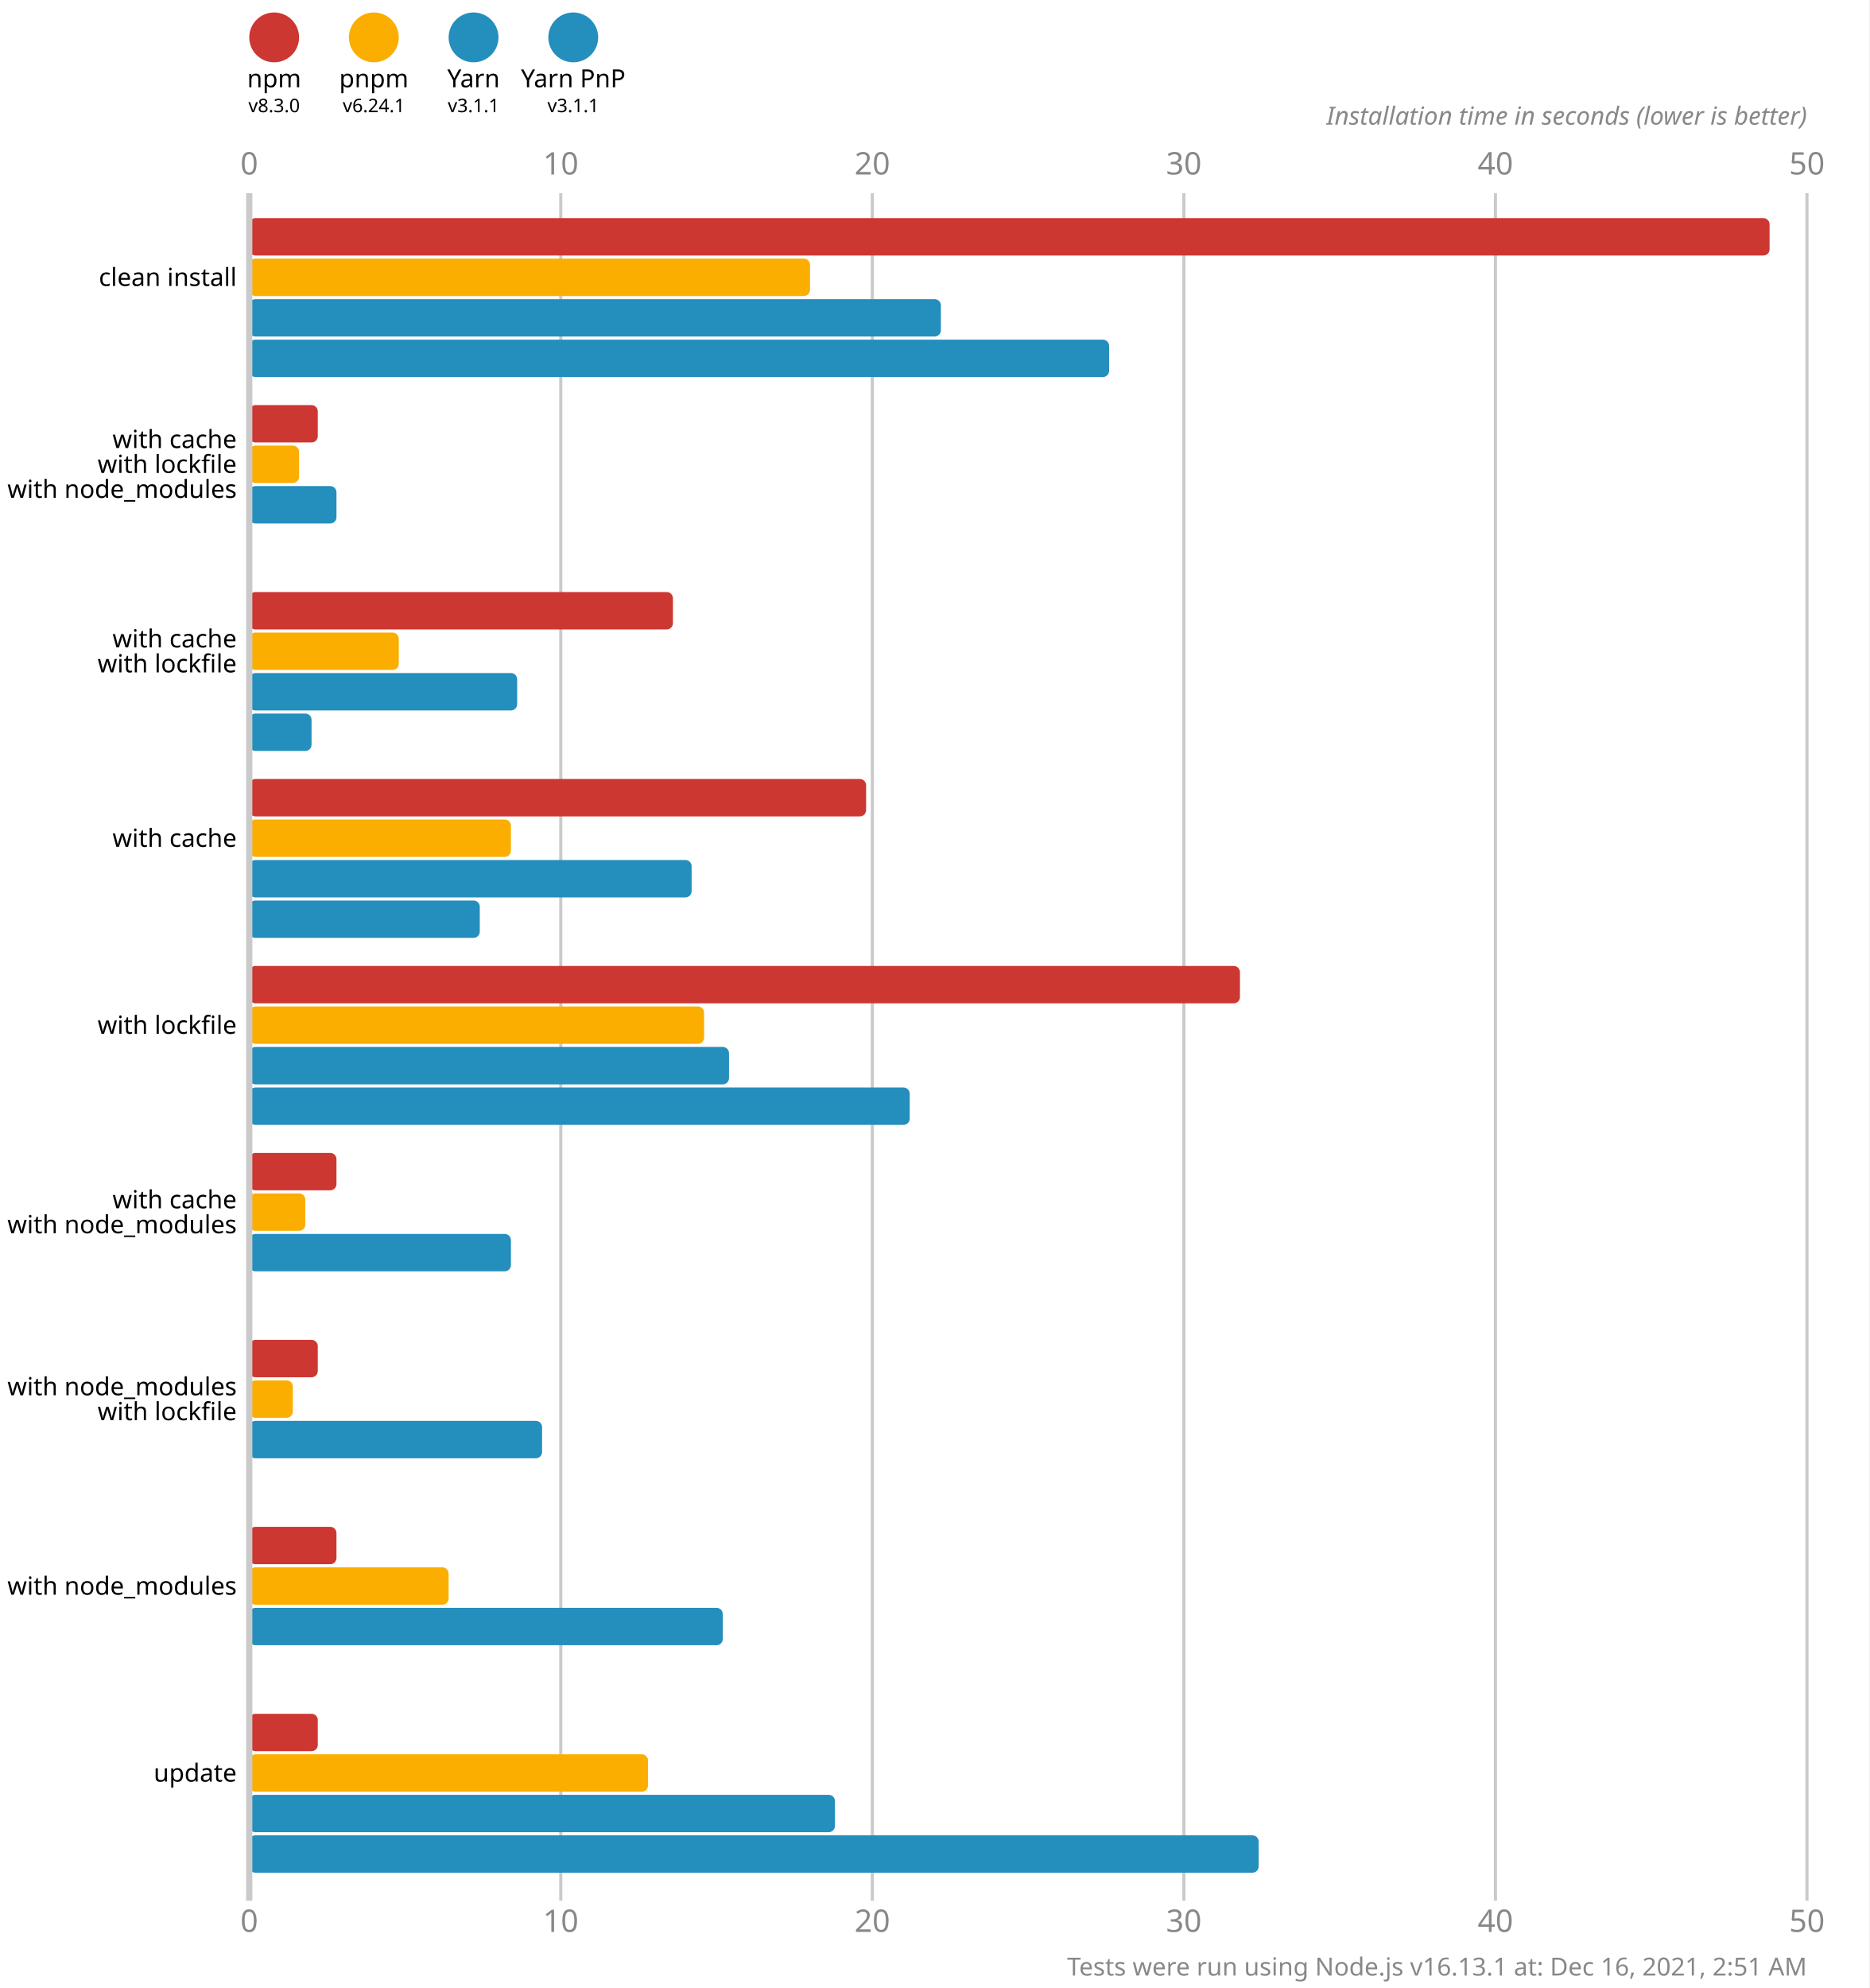
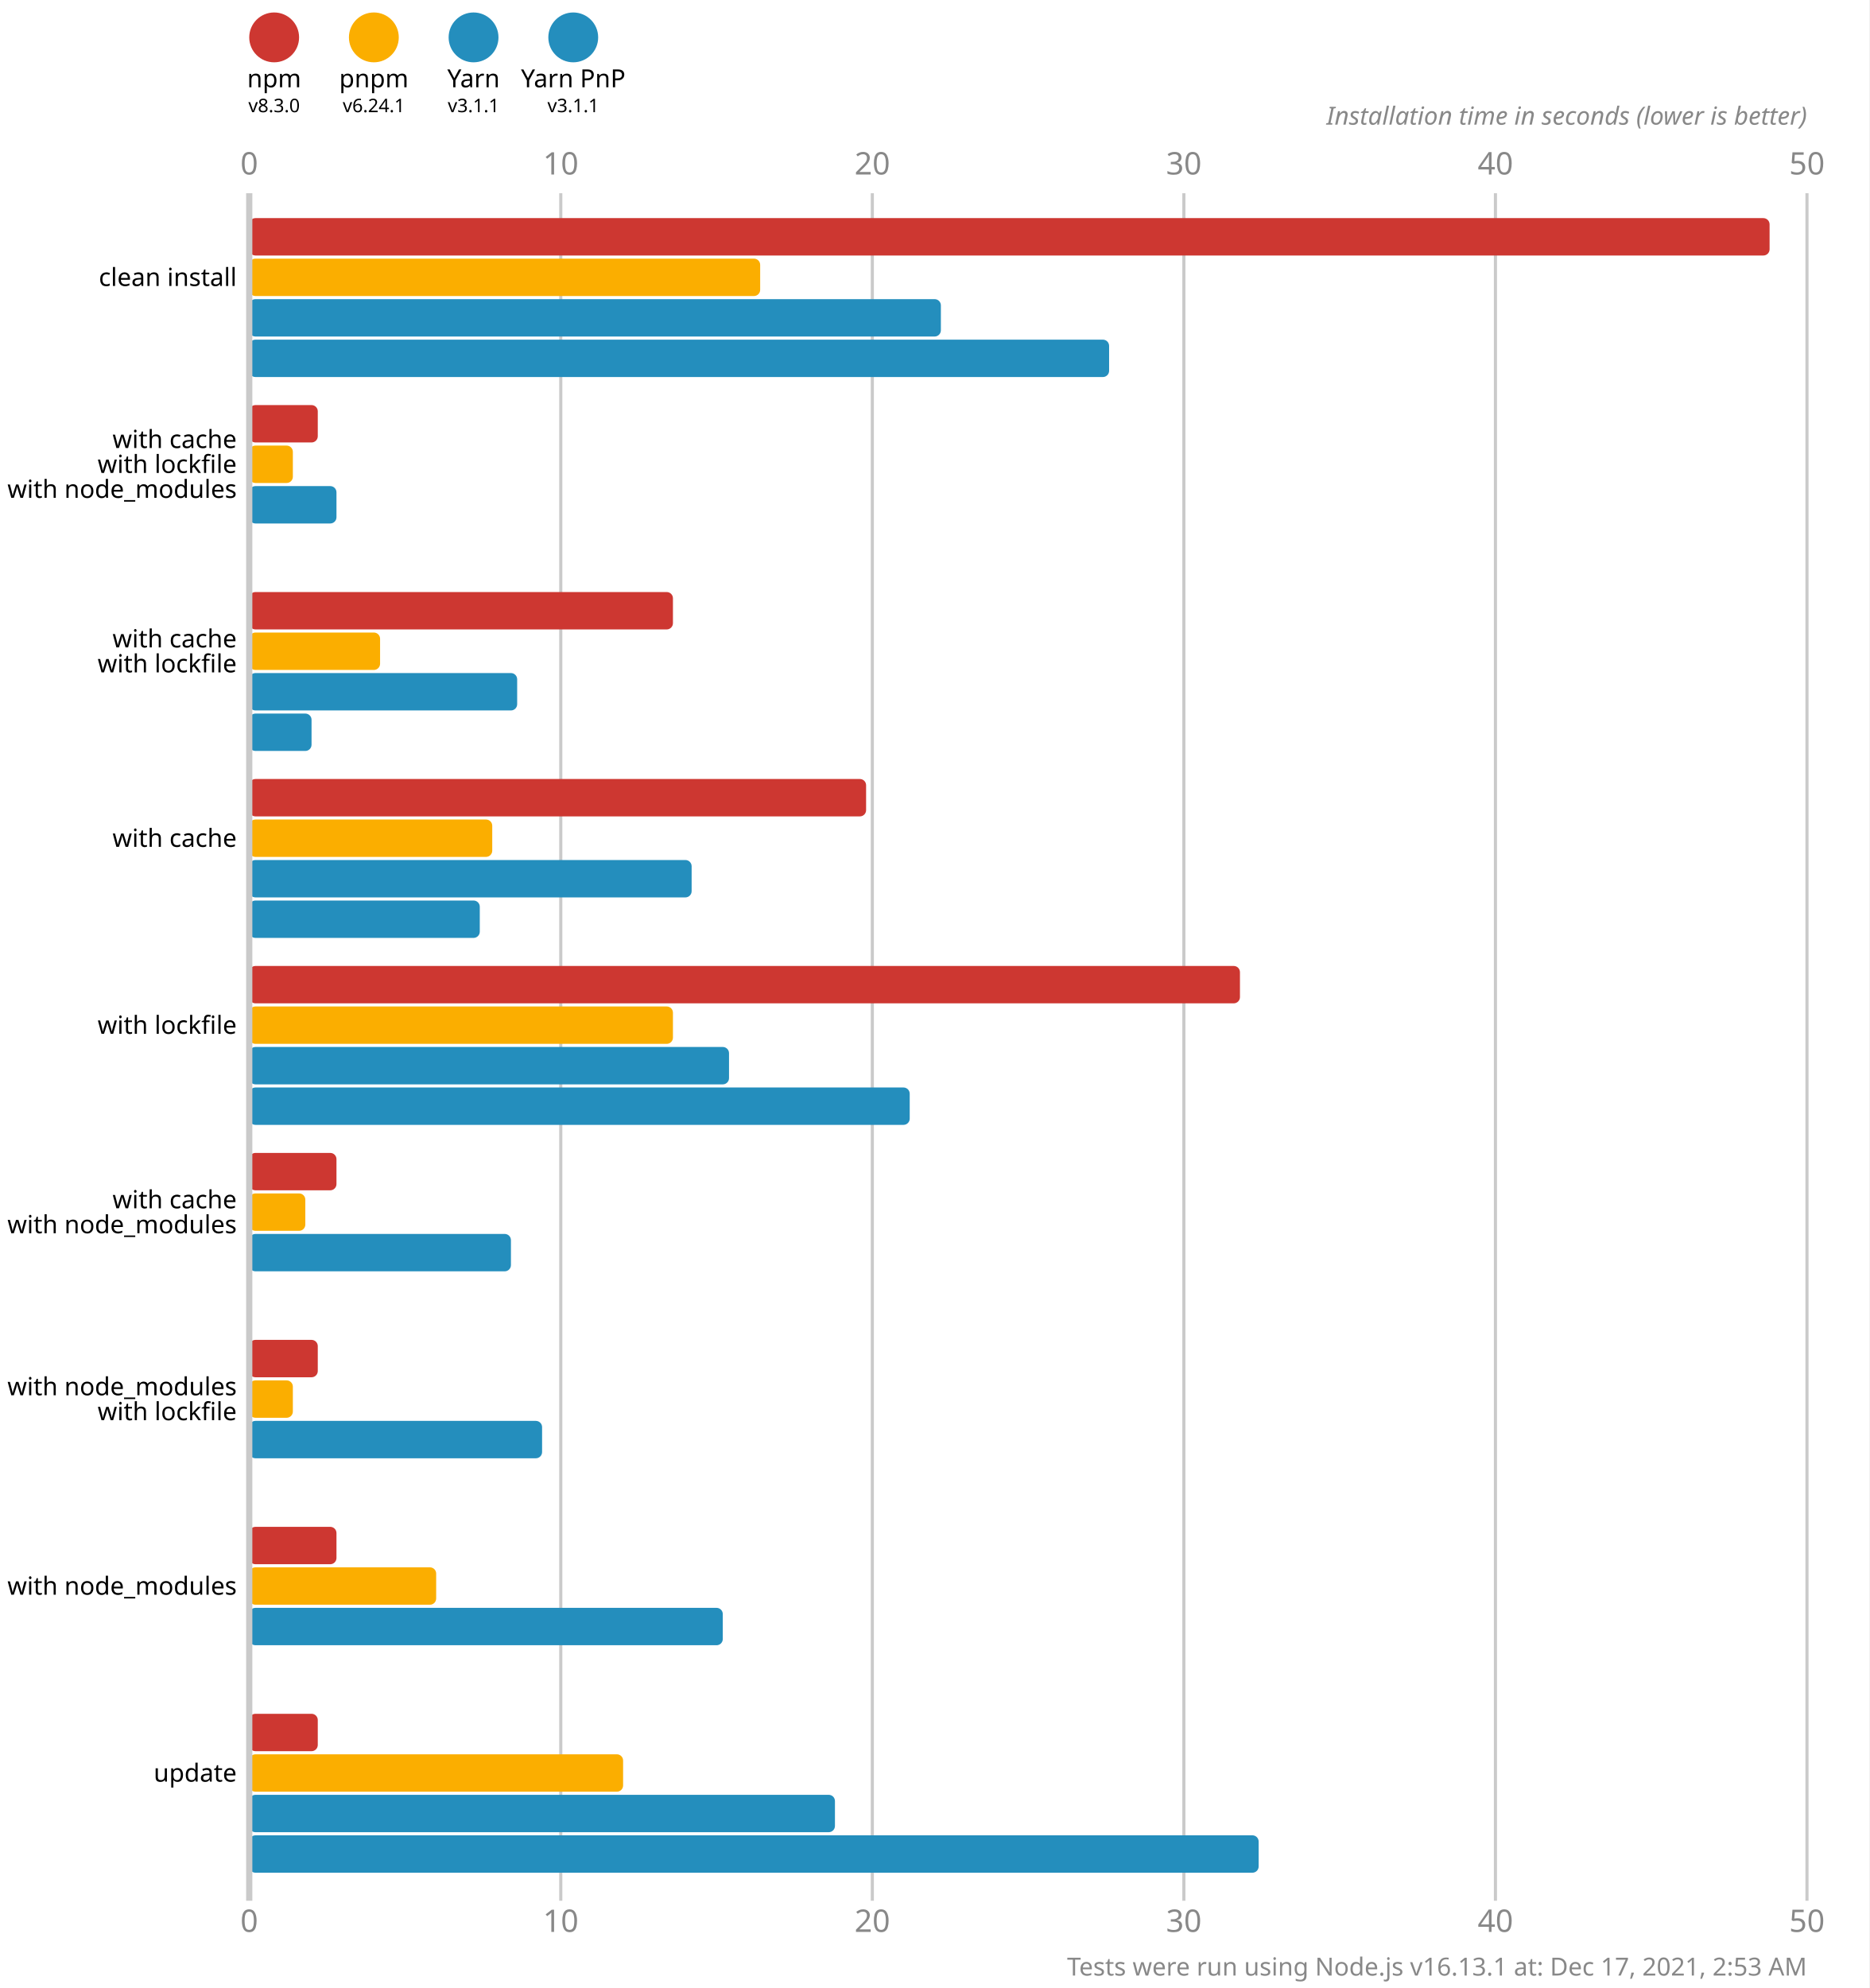
<svg xmlns="http://www.w3.org/2000/svg" version="1.1" viewBox="0 0 300 319">
  <style>
    .font { font-family: sans-serif; }
    .s3 { font-size: 3px; }
    .s4 { font-size: 4px; }
    .s5 { font-size: 5px; }
    .line { stroke: #cacaca; }
    .width { stroke-width: 0.5; }
    .text { fill: #888; }
  </style>
  <rect x="0" y="0" width="300" height="319" fill="#fff" />
  <circle cx="44" cy="6" r="4" fill="#cd3731" />
  <text x="44" y="14" class="font s4" text-anchor="middle">npm</text>
  <text x="44" y="18" class="font s3" text-anchor="middle">v8.3.0</text>
  <circle cx="60" cy="6" r="4" fill="#fbae00" />
  <text x="60" y="14" class="font s4" text-anchor="middle">pnpm</text>
  <text x="60" y="18" class="font s3" text-anchor="middle">v6.24.1</text>
  <circle cx="76" cy="6" r="4" fill="#248ebd" />
  <text x="76" y="14" class="font s4" text-anchor="middle">Yarn</text>
  <text x="76" y="18" class="font s3" text-anchor="middle">v3.1.1</text>
  <circle cx="92" cy="6" r="4" fill="#248ebd" />
  <text x="92" y="14" class="font s4" text-anchor="middle">Yarn PnP</text>
  <text x="92" y="18" class="font s3" text-anchor="middle">v3.1.1</text>
  <text x="40" y="28" class="font s5 text" text-anchor="middle">0</text>
  <text x="40" y="310" class="font s5 text" text-anchor="middle">0</text>
  <line x1="90" y1="31" x2="90" y2="305" class="line width" />
  <text x="90" y="28" class="font s5 text" text-anchor="middle">10</text>
  <text x="90" y="310" class="font s5 text" text-anchor="middle">10</text>
  <line x1="140" y1="31" x2="140" y2="305" class="line width" />
  <text x="140" y="28" class="font s5 text" text-anchor="middle">20</text>
  <text x="140" y="310" class="font s5 text" text-anchor="middle">20</text>
  <line x1="190" y1="31" x2="190" y2="305" class="line width" />
  <text x="190" y="28" class="font s5 text" text-anchor="middle">30</text>
  <text x="190" y="310" class="font s5 text" text-anchor="middle">30</text>
  <line x1="240" y1="31" x2="240" y2="305" class="line width" />
  <text x="240" y="28" class="font s5 text" text-anchor="middle">40</text>
  <text x="240" y="310" class="font s5 text" text-anchor="middle">40</text>
  <line x1="290" y1="31" x2="290" y2="305" class="line width" />
  <text x="290" y="28" class="font s5 text" text-anchor="middle">50</text>
  <text x="290" y="310" class="font s5 text" text-anchor="middle">50</text>
  <text x="290" y="20" class="font s4 text" font-style="italic" text-anchor="end">Installation time in seconds (lower is better)</text>
  <rect x="40" y="35" width="244" height="6" fill="#cd3731" rx="1" ry="1" />
-   <rect x="40" y="41.5" width="90" height="6" fill="#fbae00" rx="1" ry="1" />
+   <rect x="40" y="41.5" width="82" height="6" fill="#fbae00" rx="1" ry="1" />
  <rect x="40" y="48" width="111" height="6" fill="#248ebd" rx="1" ry="1" />
  <rect x="40" y="54.5" width="138" height="6" fill="#248ebd" rx="1" ry="1" />
  <rect x="40" y="65" width="11" height="6" fill="#cd3731" rx="1" ry="1" />
-   <rect x="40" y="71.5" width="8" height="6" fill="#fbae00" rx="1" ry="1" />
+   <rect x="40" y="71.5" width="7" height="6" fill="#fbae00" rx="1" ry="1" />
  <rect x="40" y="78" width="14" height="6" fill="#248ebd" rx="1" ry="1" />
  <rect x="40" y="84.5" width="0" height="6" fill="#248ebd" rx="1" ry="1" />
  <rect x="40" y="95" width="68" height="6" fill="#cd3731" rx="1" ry="1" />
-   <rect x="40" y="101.5" width="24" height="6" fill="#fbae00" rx="1" ry="1" />
+   <rect x="40" y="101.5" width="21" height="6" fill="#fbae00" rx="1" ry="1" />
  <rect x="40" y="108" width="43" height="6" fill="#248ebd" rx="1" ry="1" />
  <rect x="40" y="114.5" width="10" height="6" fill="#248ebd" rx="1" ry="1" />
  <rect x="40" y="125" width="99" height="6" fill="#cd3731" rx="1" ry="1" />
-   <rect x="40" y="131.5" width="42" height="6" fill="#fbae00" rx="1" ry="1" />
+   <rect x="40" y="131.5" width="39" height="6" fill="#fbae00" rx="1" ry="1" />
  <rect x="40" y="138" width="71" height="6" fill="#248ebd" rx="1" ry="1" />
  <rect x="40" y="144.5" width="37" height="6" fill="#248ebd" rx="1" ry="1" />
  <rect x="40" y="155" width="159" height="6" fill="#cd3731" rx="1" ry="1" />
-   <rect x="40" y="161.5" width="73" height="6" fill="#fbae00" rx="1" ry="1" />
+   <rect x="40" y="161.5" width="68" height="6" fill="#fbae00" rx="1" ry="1" />
  <rect x="40" y="168" width="77" height="6" fill="#248ebd" rx="1" ry="1" />
  <rect x="40" y="174.5" width="106" height="6" fill="#248ebd" rx="1" ry="1" />
  <rect x="40" y="185" width="14" height="6" fill="#cd3731" rx="1" ry="1" />
  <rect x="40" y="191.5" width="9" height="6" fill="#fbae00" rx="1" ry="1" />
  <rect x="40" y="198" width="42" height="6" fill="#248ebd" rx="1" ry="1" />
  <rect x="40" y="204.5" width="0" height="6" fill="#248ebd" rx="1" ry="1" />
  <rect x="40" y="215" width="11" height="6" fill="#cd3731" rx="1" ry="1" />
  <rect x="40" y="221.5" width="7" height="6" fill="#fbae00" rx="1" ry="1" />
  <rect x="40" y="228" width="47" height="6" fill="#248ebd" rx="1" ry="1" />
  <rect x="40" y="234.5" width="0" height="6" fill="#248ebd" rx="1" ry="1" />
  <rect x="40" y="245" width="14" height="6" fill="#cd3731" rx="1" ry="1" />
-   <rect x="40" y="251.5" width="32" height="6" fill="#fbae00" rx="1" ry="1" />
+   <rect x="40" y="251.5" width="30" height="6" fill="#fbae00" rx="1" ry="1" />
  <rect x="40" y="258" width="76" height="6" fill="#248ebd" rx="1" ry="1" />
  <rect x="40" y="264.5" width="0" height="6" fill="#248ebd" rx="1" ry="1" />
  <rect x="40" y="275" width="11" height="6" fill="#cd3731" rx="1" ry="1" />
-   <rect x="40" y="281.5" width="64" height="6" fill="#fbae00" rx="1" ry="1" />
+   <rect x="40" y="281.5" width="60" height="6" fill="#fbae00" rx="1" ry="1" />
  <rect x="40" y="288" width="94" height="6" fill="#248ebd" rx="1" ry="1" />
  <rect x="40" y="294.5" width="162" height="6" fill="#248ebd" rx="1" ry="1" />
  <line x1="40" y1="31" x2="40" y2="305" class="line" />
  <text x="38" y="44.5" class="font s4" dominant-baseline="middle" text-anchor="end">clean install</text>
  <text x="38" y="70.5" class="font s4" dominant-baseline="middle" text-anchor="end">with cache</text>
  <text x="38" y="74.5" class="font s4" dominant-baseline="middle" text-anchor="end">with lockfile</text>
  <text x="38" y="78.5" class="font s4" dominant-baseline="middle" text-anchor="end">with node_modules</text>
  <text x="38" y="102.5" class="font s4" dominant-baseline="middle" text-anchor="end">with cache</text>
  <text x="38" y="106.5" class="font s4" dominant-baseline="middle" text-anchor="end">with lockfile</text>
  <text x="38" y="134.5" class="font s4" dominant-baseline="middle" text-anchor="end">with cache</text>
  <text x="38" y="164.5" class="font s4" dominant-baseline="middle" text-anchor="end">with lockfile</text>
  <text x="38" y="192.5" class="font s4" dominant-baseline="middle" text-anchor="end">with cache</text>
  <text x="38" y="196.5" class="font s4" dominant-baseline="middle" text-anchor="end">with node_modules</text>
  <text x="38" y="222.5" class="font s4" dominant-baseline="middle" text-anchor="end">with node_modules</text>
  <text x="38" y="226.5" class="font s4" dominant-baseline="middle" text-anchor="end">with lockfile</text>
  <text x="38" y="254.5" class="font s4" dominant-baseline="middle" text-anchor="end">with node_modules</text>
  <text x="38" y="284.5" class="font s4" dominant-baseline="middle" text-anchor="end">update</text>
-   <text x="290" y="317" class="font s4 text" text-anchor="end">Tests were run using Node.js v16.13.1 at: Dec 16, 2021, 2:51 AM</text>
+   <text x="290" y="317" class="font s4 text" text-anchor="end">Tests were run using Node.js v16.13.1 at: Dec 17, 2021, 2:53 AM</text>
</svg>
